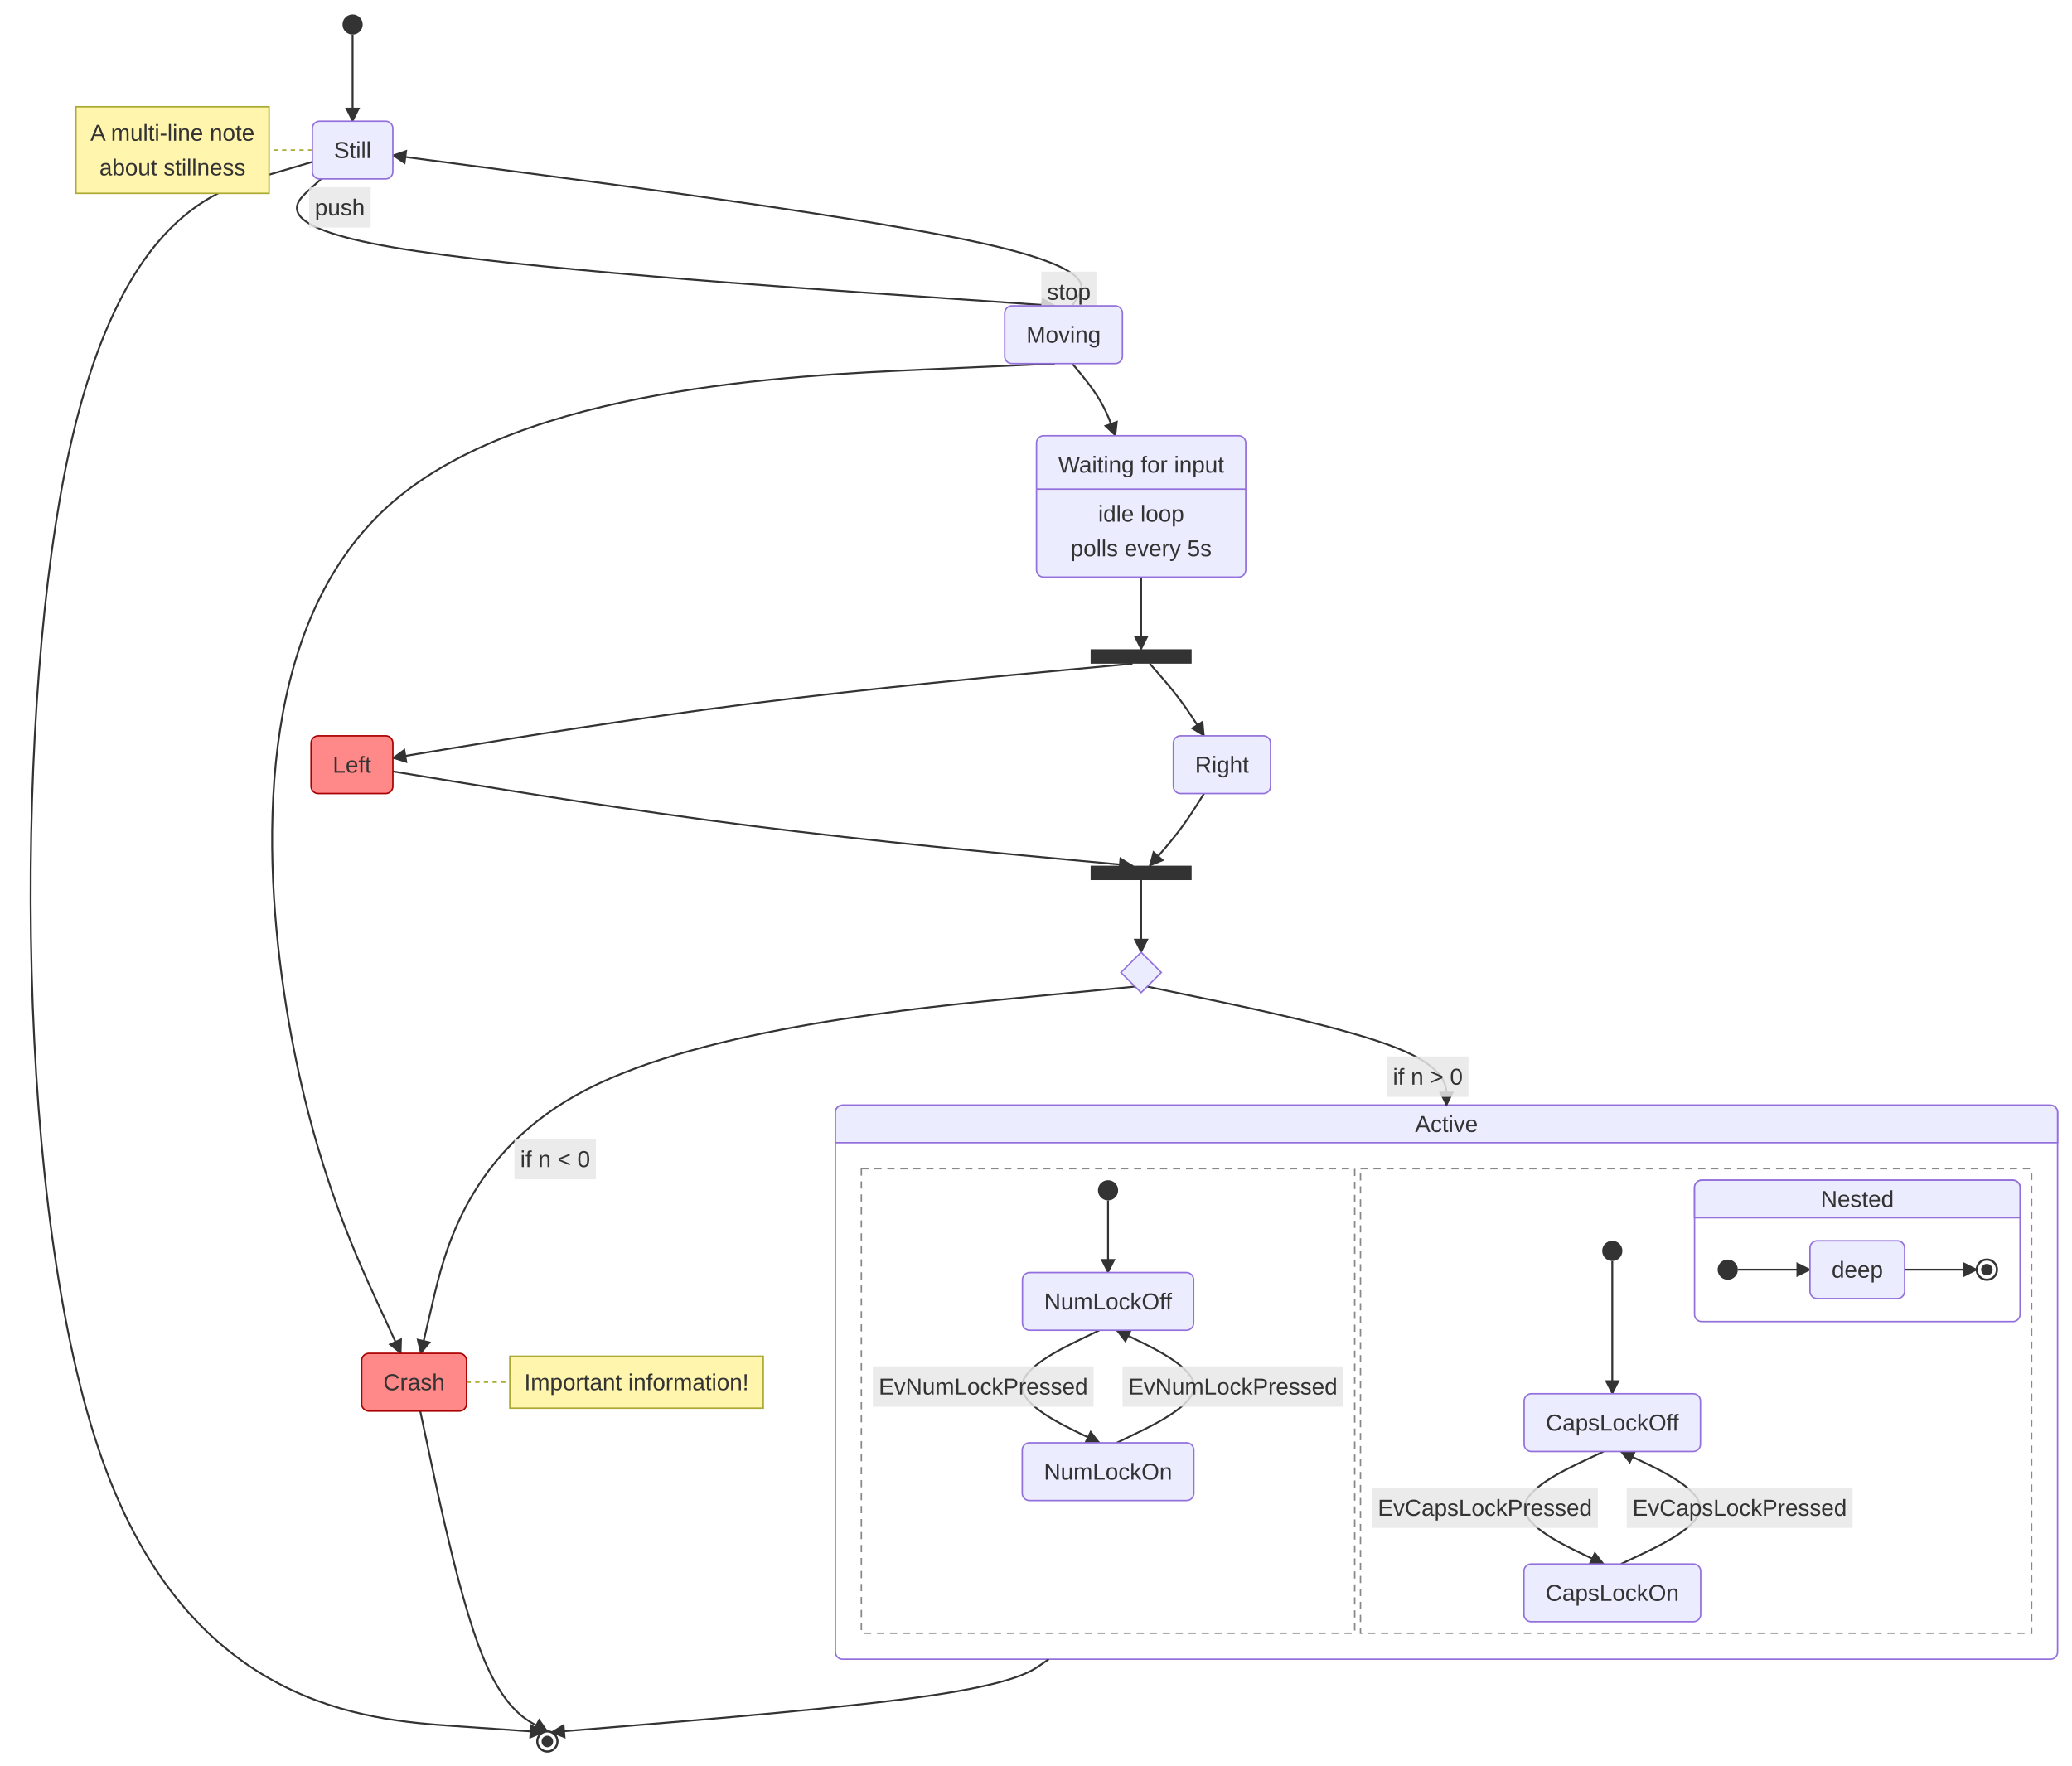
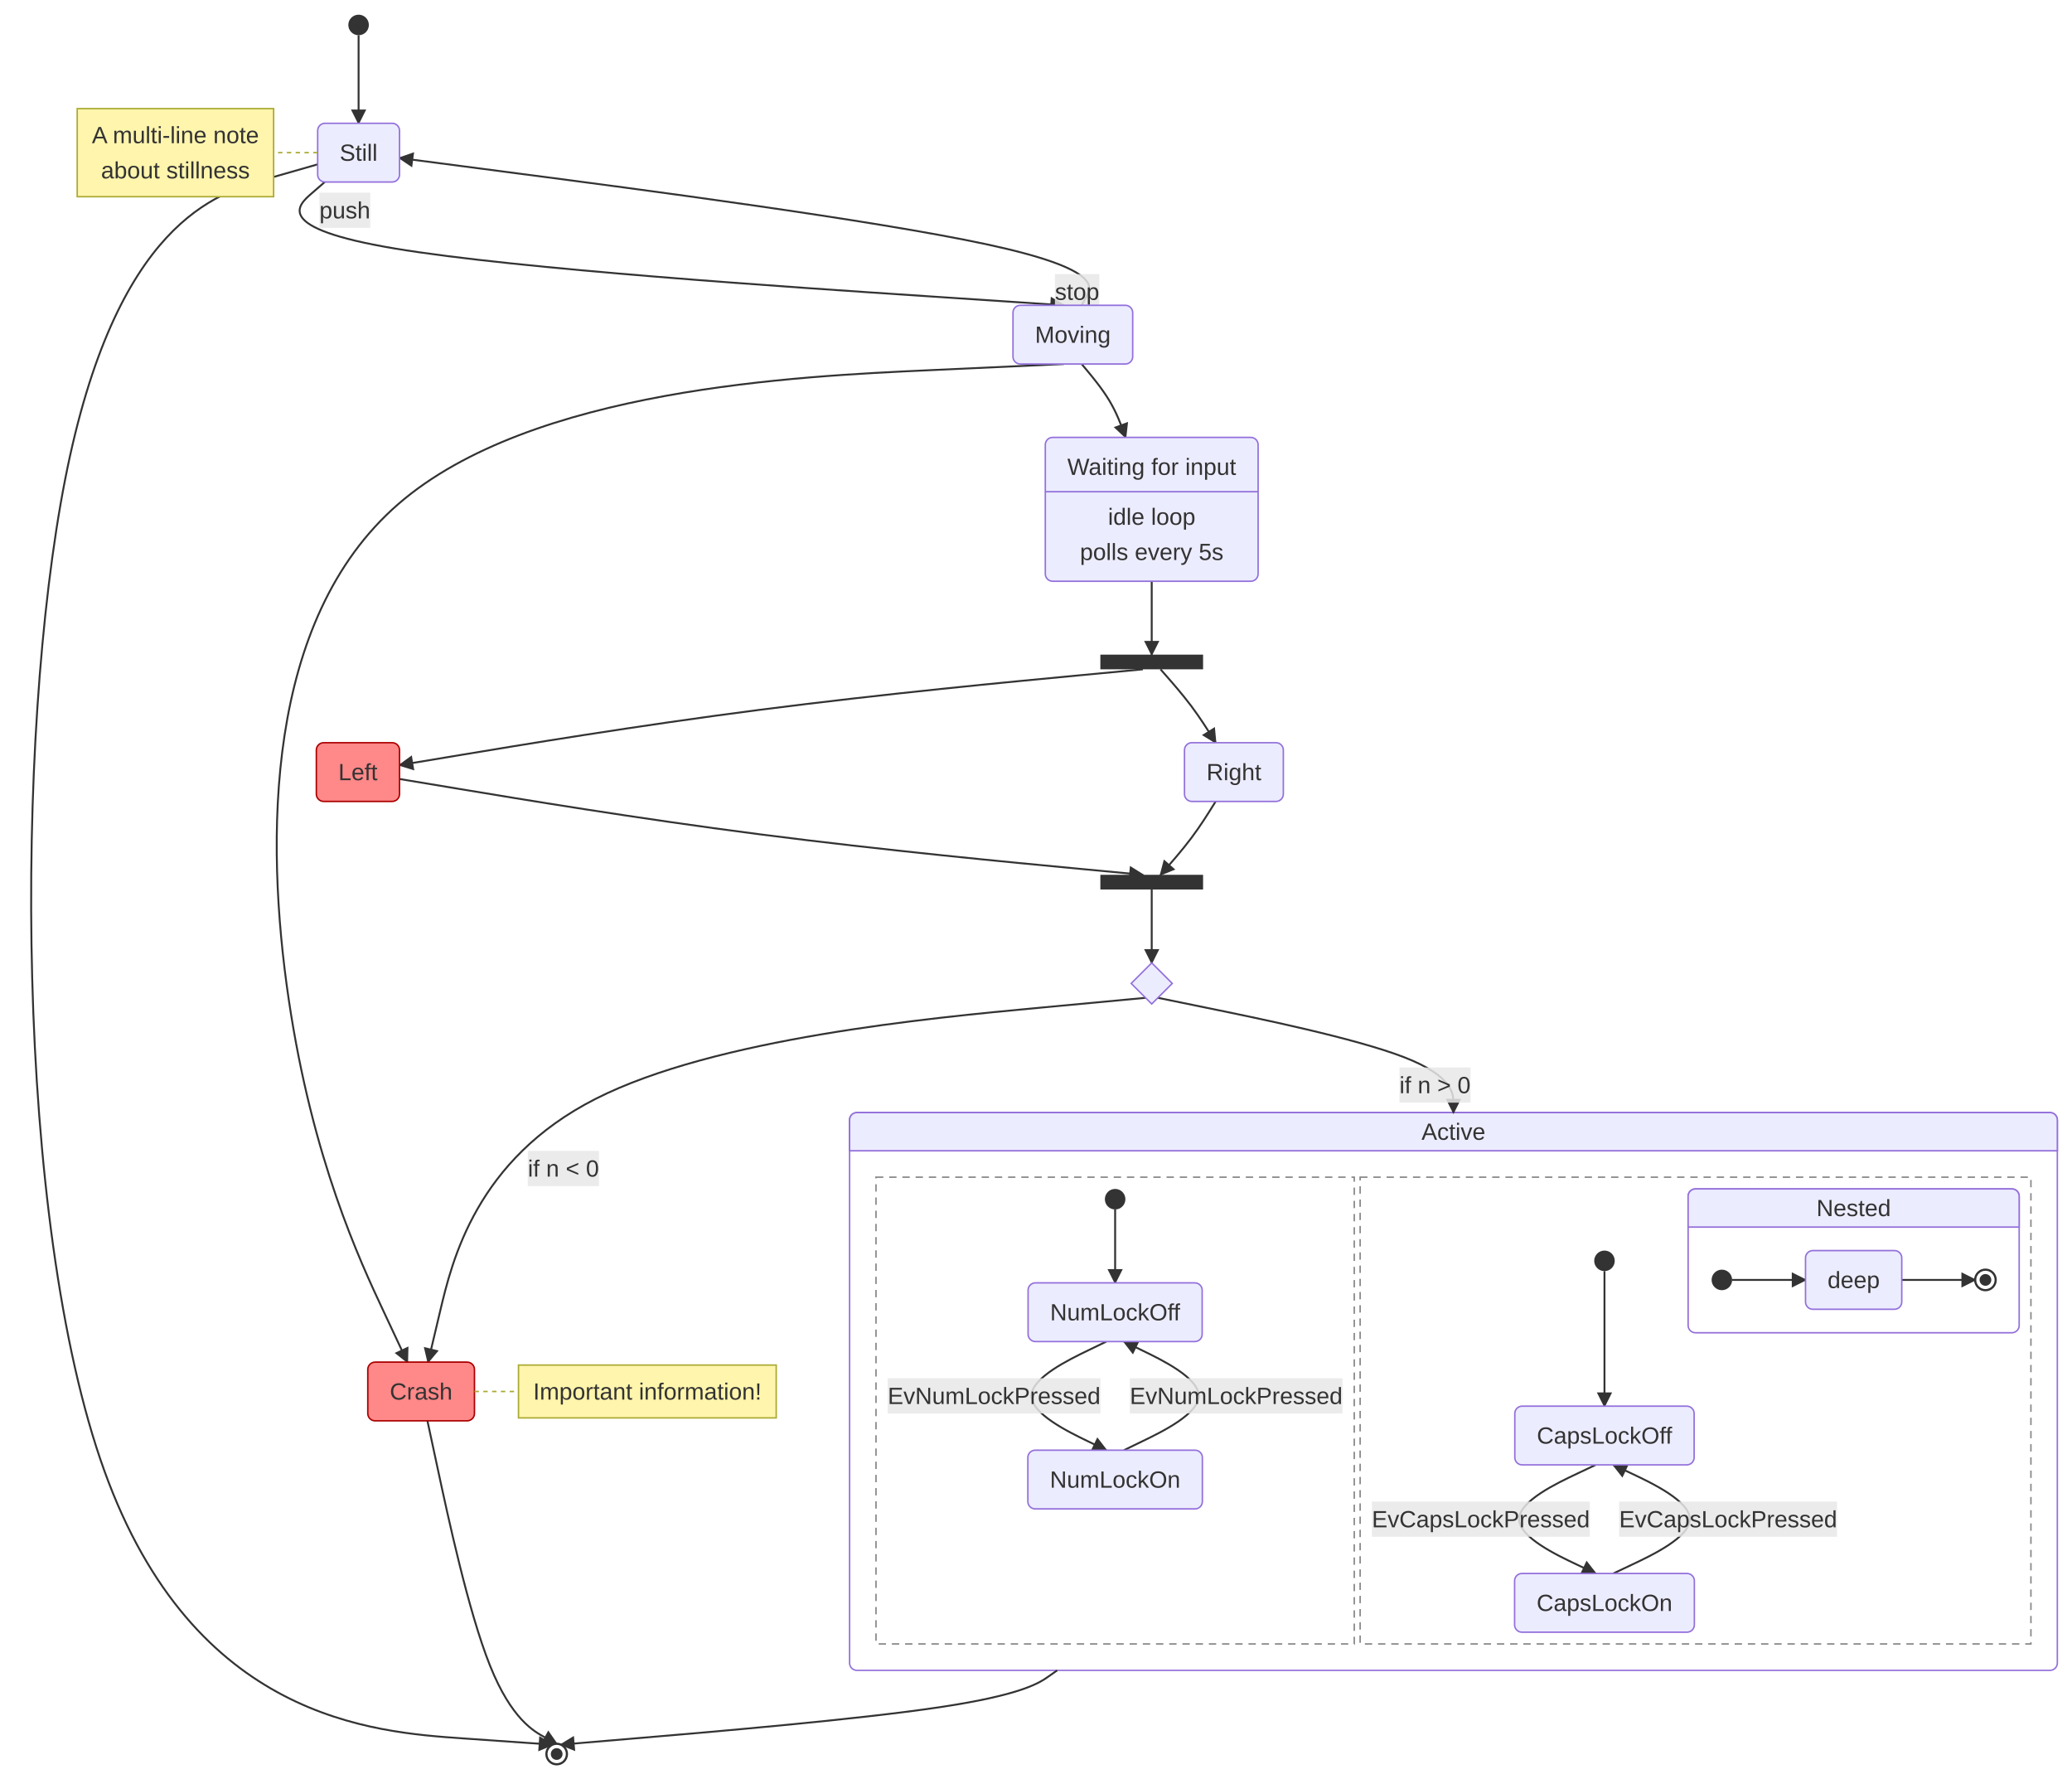
- <svg xmlns="http://www.w3.org/2000/svg" id="mermaid" class="statediagram" width="1435.95" height="1224" viewBox="-998.95 -10 1435.95 1224" role="graphics-document document" aria-roledescription="statediagram">
+ <svg xmlns="http://www.w3.org/2000/svg" id="mermaid" class="statediagram" width="1411.95" height="1212" viewBox="-986.95 -10 1411.95 1212" role="graphics-document document" aria-roledescription="statediagram">
  <style>#mermaid{font-family:"trebuchet ms",verdana,arial,sans-serif;font-size:16px;fill:#333;}#mermaid .st{fill:#ECECFF;stroke:#9370DB;stroke-width:1px;}#mermaid .bar,#mermaid .start{fill:#333;stroke:none;}#mermaid .endo{fill:#fff;stroke:#333;stroke-width:1.5px;}#mermaid .endi{fill:#333;}#mermaid .choice{fill:#ECECFF;stroke:#9370DB;stroke-width:1px;}#mermaid .comp{fill:#fff;stroke:#9370DB;stroke-width:1px;}#mermaid .comp-t{fill:#ECECFF;stroke:#9370DB;stroke-width:1px;}#mermaid .region{fill:none;stroke:#888;stroke-width:1px;stroke-dasharray:5,4;}#mermaid .div{stroke:#9370DB;stroke-width:1px;}#mermaid .tr{fill:none;stroke:#333;stroke-width:1.3px;}#mermaid .lbl{fill:#e8e8e8;opacity:0.85;}#mermaid .note{fill:#fff5ad;stroke:#aaaa33;stroke-width:1px;}#mermaid .note-l{stroke:#aaaa33;stroke-width:1px;stroke-dasharray:3,3;}</style>
-   <rect x="-998.95" y="-10" width="1435.95" height="1224" fill="white" />
+   <rect x="-986.95" y="-10" width="1411.95" height="1212" fill="white" />
  <defs>
    <marker id="st-arrow" viewBox="0 0 10 10" refX="9" refY="5" markerWidth="8" markerHeight="8" orient="auto">
      <path d="M0,0 L10,5 L0,10 z" fill="#333" />
    </marker>
  </defs>
-   <rect class="comp" x="-420.01" y="756" width="847.02" height="384" rx="5" />
-   <path class="comp-t" d="M-420.01,782 v-21 a5,5 0 0 1 5,-5 h837.02 a5,5 0 0 1 5,5 v21 z" />
-   <text x="3.5" y="769" text-anchor="middle" dominant-baseline="central">Active</text>
-   <rect class="region" x="-402.01" y="800" width="341.91" height="322" />
-   <rect class="region" x="-56.1" y="800" width="465.11" height="322" />
-   <rect class="comp" x="175.41" y="808" width="225.59" height="98" rx="5" />
-   <path class="comp-t" d="M175.41,834 v-21 a5,5 0 0 1 5,-5 h215.59 a5,5 0 0 1 5,5 v21 z" />
-   <text x="288.21" y="821" text-anchor="middle" dominant-baseline="central">Nested</text>
-   <path class="tr" d="M-754.59,14L-754.59,74" marker-end="url(#st-arrow)" />
-   <path class="tr" d="M-782.48,102.21L-816.89,112.34C-851.3,122.47 -920.13,142.74 -954.54,319.87C-988.95,497 -988.95,831 -927.87,1002.27C-866.79,1173.54 -744.64,1182.08 -683.56,1186.35L-622.48,1190.62" marker-end="url(#st-arrow)" />
-   <path class="tr" d="M-776.39,114L-785.29,122.17C-794.19,130.33 -811.99,146.67 -727.23,161.33C-642.48,176 -455.18,189 -361.52,195.5L-267.87,202" marker-end="url(#st-arrow)" />
-   <path class="tr" d="M-255.87,202L-251.83,195.5C-247.79,189 -239.71,176 -318.18,158.61C-396.66,141.23 -561.68,119.45 -644.19,108.57L-726.7,97.68" marker-end="url(#st-arrow)" />
-   <path class="tr" d="M-267.87,242L-359.62,246.17C-451.37,250.33 -634.88,258.67 -726.63,337.83C-818.38,417 -818.38,567 -802.18,677.17C-785.98,787.33 -753.59,857.67 -737.39,892.83L-721.19,928" marker-end="url(#st-arrow)" />
-   <path class="tr" d="M-707.72,968L-700.73,1000.83C-693.74,1033.67 -679.77,1099.33 -665.08,1136.33C-650.4,1173.33 -635,1181.67 -627.31,1185.83L-619.61,1190" marker-end="url(#st-arrow)" />
-   <path class="tr" d="M-255.87,242L-252.39,246.17C-248.91,250.33 -241.95,258.67 -236.96,267C-231.97,275.33 -228.94,283.67 -227.43,287.83L-225.91,292" marker-end="url(#st-arrow)" />
-   <path class="tr" d="M-208.12,390L-208.12,440" marker-end="url(#st-arrow)" />
-   <path class="tr" d="M-214.12,450L-258.69,454.17C-303.27,458.33 -392.42,466.67 -477.85,477.56C-563.28,488.45 -644.99,501.89 -685.84,508.61L-726.69,515.34" marker-end="url(#st-arrow)" />
-   <path class="tr" d="M-202.12,450L-198.45,454.17C-194.78,458.33 -187.45,466.67 -181.19,475C-174.93,483.33 -169.74,491.67 -167.15,495.83L-164.55,500" marker-end="url(#st-arrow)" />
-   <path class="tr" d="M-726.69,524.66L-685.84,531.39C-644.99,538.11 -563.28,551.55 -477.85,562.44C-392.42,573.33 -303.27,581.67 -258.69,585.83L-214.12,590" marker-end="url(#st-arrow)" />
-   <path class="tr" d="M-164.55,540L-167.15,544.17C-169.74,548.33 -174.93,556.67 -181.19,565C-187.45,573.33 -194.78,581.67 -198.45,585.83L-202.12,590" marker-end="url(#st-arrow)" />
-   <path class="tr" d="M-208.12,600L-208.12,650" marker-end="url(#st-arrow)" />
-   <path class="tr" d="M-203.92,673.8L-169.35,681C-134.78,688.2 -65.64,702.6 -31.07,716.3C3.5,730 3.5,743 3.5,749.5L3.5,756" marker-end="url(#st-arrow)" />
-   <path class="tr" d="M-212.32,673.8L-286.63,681C-360.95,688.2 -509.59,702.6 -592.09,744.97C-674.59,787.33 -690.96,857.67 -699.14,892.83L-707.32,928" marker-end="url(#st-arrow)" />
-   <path class="tr" d="M-272.16,1140L-278.14,1144.17C-284.13,1148.33 -296.09,1156.67 -353.52,1165.1C-410.95,1173.54 -513.84,1182.08 -565.29,1186.35L-616.74,1190.62" marker-end="url(#st-arrow)" />
-   <rect class="lbl" x="-784.79" y="119.75" width="42.7" height="28" />
-   <text x="-763.44" y="133.75" text-anchor="middle" dominant-baseline="central">push</text>
-   <rect class="lbl" x="-277.3" y="178.25" width="38.25" height="28" />
-   <text x="-258.17" y="192.25" text-anchor="middle" dominant-baseline="central">stop</text>
-   <rect class="lbl" x="-37.71" y="722.24" width="56.48" height="28" />
-   <text x="-9.46" y="736.24" text-anchor="middle" dominant-baseline="central">if n &gt; 0</text>
-   <rect class="lbl" x="-642.41" y="779.35" width="56.48" height="28" />
-   <text x="-614.17" y="793.35" text-anchor="middle" dominant-baseline="central">if n &lt; 0</text>
-   <path class="tr" d="M-231.05,822L-231.05,872" marker-end="url(#st-arrow)" />
-   <path class="tr" d="M-237.05,912L-250.47,918.5C-263.88,925 -290.71,938 -290.71,951C-290.71,964 -263.88,977 -250.47,983.5L-237.05,990" marker-end="url(#st-arrow)" />
-   <path class="tr" d="M-225.05,990L-211.64,983.5C-198.23,977 -171.4,964 -171.4,951C-171.4,938 -198.23,925 -211.64,918.5L-225.05,912" marker-end="url(#st-arrow)" />
-   <rect class="lbl" x="-394.01" y="937" width="152.95" height="28" />
-   <text x="-317.53" y="951" text-anchor="middle" dominant-baseline="central">EvNumLockPressed</text>
-   <rect class="lbl" x="-221.05" y="937" width="152.95" height="28" />
-   <text x="-144.58" y="951" text-anchor="middle" dominant-baseline="central">EvNumLockPressed</text>
-   <path class="tr" d="M118.41,864L118.41,956" marker-end="url(#st-arrow)" />
-   <path class="tr" d="M112.41,996L98.7,1002.5C84.99,1009 57.58,1022 57.58,1035C57.58,1048 84.99,1061 98.7,1067.5L112.41,1074" marker-end="url(#st-arrow)" />
-   <path class="tr" d="M124.41,1074L138.12,1067.5C151.83,1061 179.25,1048 179.25,1035C179.25,1022 151.83,1009 138.12,1002.5L124.41,996" marker-end="url(#st-arrow)" />
-   <rect class="lbl" x="-48.1" y="1021" width="156.52" height="28" />
-   <text x="30.16" y="1035" text-anchor="middle" dominant-baseline="central">EvCapsLockPressed</text>
-   <rect class="lbl" x="128.41" y="1021" width="156.52" height="28" />
-   <text x="206.67" y="1035" text-anchor="middle" dominant-baseline="central">EvCapsLockPressed</text>
-   <path class="tr" d="M205.41,870L255.41,870" marker-end="url(#st-arrow)" />
-   <path class="tr" d="M321.01,870L371.01,870" marker-end="url(#st-arrow)" />
-   <circle class="start" cx="-754.59" cy="7" r="7" />
-   <rect class="st" x="-782.48" y="74" width="55.78" height="40" rx="5" />
-   <text x="-754.59" y="94" text-anchor="middle" dominant-baseline="central">Still</text>
-   <circle class="endo" cx="-619.61" cy="1197" r="7" />
-   <circle class="endi" cx="-619.61" cy="1197" r="4" />
-   <rect class="st" x="-302.66" y="202" width="81.58" height="40" rx="5" />
-   <text x="-261.87" y="222" text-anchor="middle" dominant-baseline="central">Moving</text>
-   <rect class="st" x="-748.32" y="928" width="72.69" height="40" rx="5" style="fill:#f88;stroke:#a00" />
-   <text x="-711.98" y="948" text-anchor="middle" dominant-baseline="central">Crash</text>
-   <rect class="st" x="-280.63" y="292" width="145.02" height="98" rx="5" />
-   <text x="-208.12" y="312" text-anchor="middle" dominant-baseline="central">Waiting for input</text>
-   <line class="div" x1="-280.63" y1="329" x2="-135.61" y2="329" />
-   <text x="-208.12" y="346" text-anchor="middle" dominant-baseline="central">idle loop</text>
-   <text x="-208.12" y="370" text-anchor="middle" dominant-baseline="central">polls every 5s</text>
-   <rect class="bar" x="-243.12" y="440" width="70" height="10" />
-   <rect class="st" x="-783.38" y="500" width="56.69" height="40" rx="5" style="fill:#f88;stroke:#a00" />
-   <text x="-755.04" y="520" text-anchor="middle" dominant-baseline="central">Left</text>
-   <rect class="st" x="-185.79" y="500" width="67.36" height="40" rx="5" />
-   <text x="-152.11" y="520" text-anchor="middle" dominant-baseline="central">Right</text>
-   <rect class="bar" x="-243.12" y="590" width="70" height="10" />
-   <path class="choice" d="M-208.12,650L-194.12,664L-208.12,678L-222.12,664Z" />
-   <circle class="start" cx="-231.05" cy="815" r="7" />
-   <rect class="st" x="-290.37" y="872" width="118.63" height="40" rx="5" />
-   <text x="-231.05" y="892" text-anchor="middle" dominant-baseline="central">NumLockOff</text>
-   <rect class="st" x="-290.52" y="990" width="118.92" height="40" rx="5" />
-   <text x="-231.05" y="1010" text-anchor="middle" dominant-baseline="central">NumLockOn</text>
-   <circle class="start" cx="118.41" cy="857" r="7" />
-   <rect class="st" x="57.31" y="956" width="122.2" height="40" rx="5" />
-   <text x="118.41" y="976" text-anchor="middle" dominant-baseline="central">CapsLockOff</text>
-   <rect class="st" x="57.16" y="1074" width="122.5" height="40" rx="5" />
-   <text x="118.41" y="1094" text-anchor="middle" dominant-baseline="central">CapsLockOn</text>
-   <circle class="start" cx="198.41" cy="870" r="7" />
-   <rect class="st" x="255.41" y="850" width="65.59" height="40" rx="5" />
-   <text x="288.21" y="870" text-anchor="middle" dominant-baseline="central">deep</text>
-   <circle class="endo" cx="378.01" cy="870" r="7" />
-   <circle class="endi" cx="378.01" cy="870" r="4" />
-   <line class="note-l" x1="-675.63" y1="948" x2="-645.63" y2="948" />
-   <rect class="note" x="-645.63" y="930" width="175.63" height="36" />
-   <text x="-557.82" y="948" text-anchor="middle" dominant-baseline="central">Important information!</text>
-   <line class="note-l" x1="-782.48" y1="94" x2="-812.48" y2="94" />
-   <rect class="note" x="-946.33" y="64" width="133.84" height="60" />
-   <text x="-879.41" y="82" text-anchor="middle" dominant-baseline="central">A multi-line note</text>
-   <text x="-879.41" y="106" text-anchor="middle" dominant-baseline="central">about stillness</text>
+   <rect class="comp" x="-408.01" y="748" width="823.02" height="380" rx="5" />
+   <path class="comp-t" d="M-408.01,774 v-21 a5,5 0 0 1 5,-5 h813.02 a5,5 0 0 1 5,5 v21 z" />
+   <text x="3.5" y="761" text-anchor="middle" dominant-baseline="central">Active</text>
+   <rect class="region" x="-390.01" y="792" width="325.91" height="318" />
+   <rect class="region" x="-60.1" y="792" width="457.11" height="318" />
+   <rect class="comp" x="163.41" y="800" width="225.59" height="98" rx="5" />
+   <path class="comp-t" d="M163.41,826 v-21 a5,5 0 0 1 5,-5 h215.59 a5,5 0 0 1 5,5 v21 z" />
+   <text x="276.21" y="813" text-anchor="middle" dominant-baseline="central">Nested</text>
+   <path class="tr" d="M-742.59,14L-742.59,74" marker-end="url(#st-arrow)" />
+   <path class="tr" d="M-770.48,101.97L-804.89,111.81C-839.3,121.65 -908.13,141.32 -942.54,316.5C-976.95,491.67 -976.95,822.33 -915.87,991.94C-854.79,1161.54 -732.64,1170.08 -671.56,1174.35L-610.48,1178.62" marker-end="url(#st-arrow)" />
+   <path class="tr" d="M-765.64,114L-774.66,121.83C-783.69,129.67 -801.74,145.33 -717.77,159.33C-633.81,173.33 -447.84,185.67 -354.86,191.83L-261.87,198" marker-end="url(#st-arrow)" />
+   <path class="tr" d="M-249.87,198L-246.5,191.83C-243.13,185.67 -236.38,173.33 -313.85,156.61C-391.32,139.88 -553.01,118.76 -633.86,108.2L-714.7,97.64" marker-end="url(#st-arrow)" />
+   <path class="tr" d="M-261.87,238L-352.62,242.17C-443.37,246.33 -624.88,254.67 -715.63,333.5C-806.38,412.33 -806.38,561.67 -790.21,670.83C-774.04,780 -741.69,849 -725.52,883.5L-709.35,918" marker-end="url(#st-arrow)" />
+   <path class="tr" d="M-695.68,958L-688.7,990.5C-681.72,1023 -667.76,1088 -653.08,1124.67C-638.4,1161.33 -623,1169.67 -615.31,1173.83L-607.61,1178" marker-end="url(#st-arrow)" />
+   <path class="tr" d="M-249.87,238L-246.39,242.17C-242.91,246.33 -235.95,254.67 -230.96,263C-225.97,271.33 -222.94,279.67 -221.43,283.83L-219.91,288" marker-end="url(#st-arrow)" />
+   <path class="tr" d="M-202.12,386L-202.12,436" marker-end="url(#st-arrow)" />
+   <path class="tr" d="M-208.12,446L-252.19,450.17C-296.27,454.33 -384.42,462.67 -468.85,473.55C-553.28,484.43 -633.99,497.86 -674.34,504.57L-714.69,511.28" marker-end="url(#st-arrow)" />
+   <path class="tr" d="M-196.12,446L-192.45,450.17C-188.78,454.33 -181.45,462.67 -175.19,471C-168.93,479.33 -163.74,487.67 -161.15,491.83L-158.55,496" marker-end="url(#st-arrow)" />
+   <path class="tr" d="M-714.69,520.72L-674.34,527.43C-633.99,534.14 -553.28,547.57 -468.85,558.45C-384.42,569.33 -296.27,577.67 -252.19,581.83L-208.12,586" marker-end="url(#st-arrow)" />
+   <path class="tr" d="M-158.55,536L-161.15,540.17C-163.74,544.33 -168.93,552.67 -175.19,561C-181.45,569.33 -188.78,577.67 -192.45,581.83L-196.12,586" marker-end="url(#st-arrow)" />
+   <path class="tr" d="M-202.12,596L-202.12,646" marker-end="url(#st-arrow)" />
+   <path class="tr" d="M-197.92,669.8L-164.35,676.67C-130.78,683.53 -63.64,697.27 -30.07,710.3C3.5,723.33 3.5,735.67 3.5,741.83L3.5,748" marker-end="url(#st-arrow)" />
+   <path class="tr" d="M-206.32,669.8L-279.63,676.67C-352.95,683.53 -499.59,697.27 -581.07,738.63C-662.56,780 -678.9,849 -687.07,883.5L-695.24,918" marker-end="url(#st-arrow)" />
+   <path class="tr" d="M-266.53,1128L-272.45,1132.17C-278.37,1136.33 -290.21,1144.67 -346.58,1153.1C-402.95,1161.54 -503.84,1170.08 -554.29,1174.35L-604.74,1178.62" marker-end="url(#st-arrow)" />
+   <rect class="lbl" x="-769.32" y="121.25" width="34.7" height="24" />
+   <text x="-751.97" y="133.25" text-anchor="middle" dominant-baseline="central">push</text>
+   <rect class="lbl" x="-268.08" y="176.75" width="30.25" height="24" />
+   <text x="-252.96" y="188.75" text-anchor="middle" dominant-baseline="central">stop</text>
+   <rect class="lbl" x="-33.33" y="717.24" width="48.48" height="24" />
+   <text x="-9.09" y="729.24" text-anchor="middle" dominant-baseline="central">if n &gt; 0</text>
+   <rect class="lbl" x="-627.26" y="774.07" width="48.48" height="24" />
+   <text x="-603.01" y="786.07" text-anchor="middle" dominant-baseline="central">if n &lt; 0</text>
+   <path class="tr" d="M-227.05,814L-227.05,864" marker-end="url(#st-arrow)" />
+   <path class="tr" d="M-233.05,904L-245.8,910.17C-258.55,916.33 -284.04,928.67 -284.04,941C-284.04,953.33 -258.55,965.67 -245.8,971.83L-233.05,978" marker-end="url(#st-arrow)" />
+   <path class="tr" d="M-221.05,978L-208.31,971.83C-195.56,965.67 -170.07,953.33 -170.07,941C-170.07,928.67 -195.56,916.33 -208.31,910.17L-221.05,904" marker-end="url(#st-arrow)" />
+   <rect class="lbl" x="-382.01" y="929" width="144.95" height="24" />
+   <text x="-309.53" y="941" text-anchor="middle" dominant-baseline="central">EvNumLockPressed</text>
+   <rect class="lbl" x="-217.05" y="929" width="144.95" height="24" />
+   <text x="-144.58" y="941" text-anchor="middle" dominant-baseline="central">EvNumLockPressed</text>
+   <path class="tr" d="M106.41,856L106.41,948" marker-end="url(#st-arrow)" />
+   <path class="tr" d="M100.41,988L87.37,994.17C74.33,1000.33 48.24,1012.67 48.24,1025C48.24,1037.33 74.33,1049.67 87.37,1055.83L100.41,1062" marker-end="url(#st-arrow)" />
+   <path class="tr" d="M112.41,1062L125.46,1055.83C138.5,1049.67 164.59,1037.33 164.59,1025C164.59,1012.67 138.5,1000.33 125.46,994.17L112.41,988" marker-end="url(#st-arrow)" />
+   <rect class="lbl" x="-52.1" y="1013" width="148.52" height="24" />
+   <text x="22.16" y="1025" text-anchor="middle" dominant-baseline="central">EvCapsLockPressed</text>
+   <rect class="lbl" x="116.41" y="1013" width="148.52" height="24" />
+   <text x="190.67" y="1025" text-anchor="middle" dominant-baseline="central">EvCapsLockPressed</text>
+   <path class="tr" d="M193.41,862L243.41,862" marker-end="url(#st-arrow)" />
+   <path class="tr" d="M309.01,862L359.01,862" marker-end="url(#st-arrow)" />
+   <circle class="start" cx="-742.59" cy="7" r="7" />
+   <rect class="st" x="-770.48" y="74" width="55.78" height="40" rx="5" />
+   <text x="-742.59" y="94" text-anchor="middle" dominant-baseline="central">Still</text>
+   <circle class="endo" cx="-607.61" cy="1185" r="7" />
+   <circle class="endi" cx="-607.61" cy="1185" r="4" />
+   <rect class="st" x="-296.66" y="198" width="81.58" height="40" rx="5" />
+   <text x="-255.87" y="218" text-anchor="middle" dominant-baseline="central">Moving</text>
+   <rect class="st" x="-736.32" y="918" width="72.69" height="40" rx="5" style="fill:#f88;stroke:#a00" />
+   <text x="-699.98" y="938" text-anchor="middle" dominant-baseline="central">Crash</text>
+   <rect class="st" x="-274.63" y="288" width="145.02" height="98" rx="5" />
+   <text x="-202.12" y="308" text-anchor="middle" dominant-baseline="central">Waiting for input</text>
+   <line class="div" x1="-274.63" y1="325" x2="-129.61" y2="325" />
+   <text x="-202.12" y="342" text-anchor="middle" dominant-baseline="central">idle loop</text>
+   <text x="-202.12" y="366" text-anchor="middle" dominant-baseline="central">polls every 5s</text>
+   <rect class="bar" x="-237.12" y="436" width="70" height="10" />
+   <rect class="st" x="-771.38" y="496" width="56.69" height="40" rx="5" style="fill:#f88;stroke:#a00" />
+   <text x="-743.04" y="516" text-anchor="middle" dominant-baseline="central">Left</text>
+   <rect class="st" x="-179.79" y="496" width="67.36" height="40" rx="5" />
+   <text x="-146.11" y="516" text-anchor="middle" dominant-baseline="central">Right</text>
+   <rect class="bar" x="-237.12" y="586" width="70" height="10" />
+   <path class="choice" d="M-202.12,646L-188.12,660L-202.12,674L-216.12,660Z" />
+   <circle class="start" cx="-227.05" cy="807" r="7" />
+   <rect class="st" x="-286.37" y="864" width="118.63" height="40" rx="5" />
+   <text x="-227.05" y="884" text-anchor="middle" dominant-baseline="central">NumLockOff</text>
+   <rect class="st" x="-286.52" y="978" width="118.92" height="40" rx="5" />
+   <text x="-227.05" y="998" text-anchor="middle" dominant-baseline="central">NumLockOn</text>
+   <circle class="start" cx="106.41" cy="849" r="7" />
+   <rect class="st" x="45.31" y="948" width="122.2" height="40" rx="5" />
+   <text x="106.41" y="968" text-anchor="middle" dominant-baseline="central">CapsLockOff</text>
+   <rect class="st" x="45.16" y="1062" width="122.5" height="40" rx="5" />
+   <text x="106.41" y="1082" text-anchor="middle" dominant-baseline="central">CapsLockOn</text>
+   <circle class="start" cx="186.41" cy="862" r="7" />
+   <rect class="st" x="243.41" y="842" width="65.59" height="40" rx="5" />
+   <text x="276.21" y="862" text-anchor="middle" dominant-baseline="central">deep</text>
+   <circle class="endo" cx="366.01" cy="862" r="7" />
+   <circle class="endi" cx="366.01" cy="862" r="4" />
+   <line class="note-l" x1="-663.63" y1="938" x2="-633.63" y2="938" />
+   <rect class="note" x="-633.63" y="920" width="175.63" height="36" />
+   <text x="-545.82" y="938" text-anchor="middle" dominant-baseline="central">Important information!</text>
+   <line class="note-l" x1="-770.48" y1="94" x2="-800.48" y2="94" />
+   <rect class="note" x="-934.33" y="64" width="133.84" height="60" />
+   <text x="-867.41" y="82" text-anchor="middle" dominant-baseline="central">A multi-line note</text>
+   <text x="-867.41" y="106" text-anchor="middle" dominant-baseline="central">about stillness</text>
</svg>
